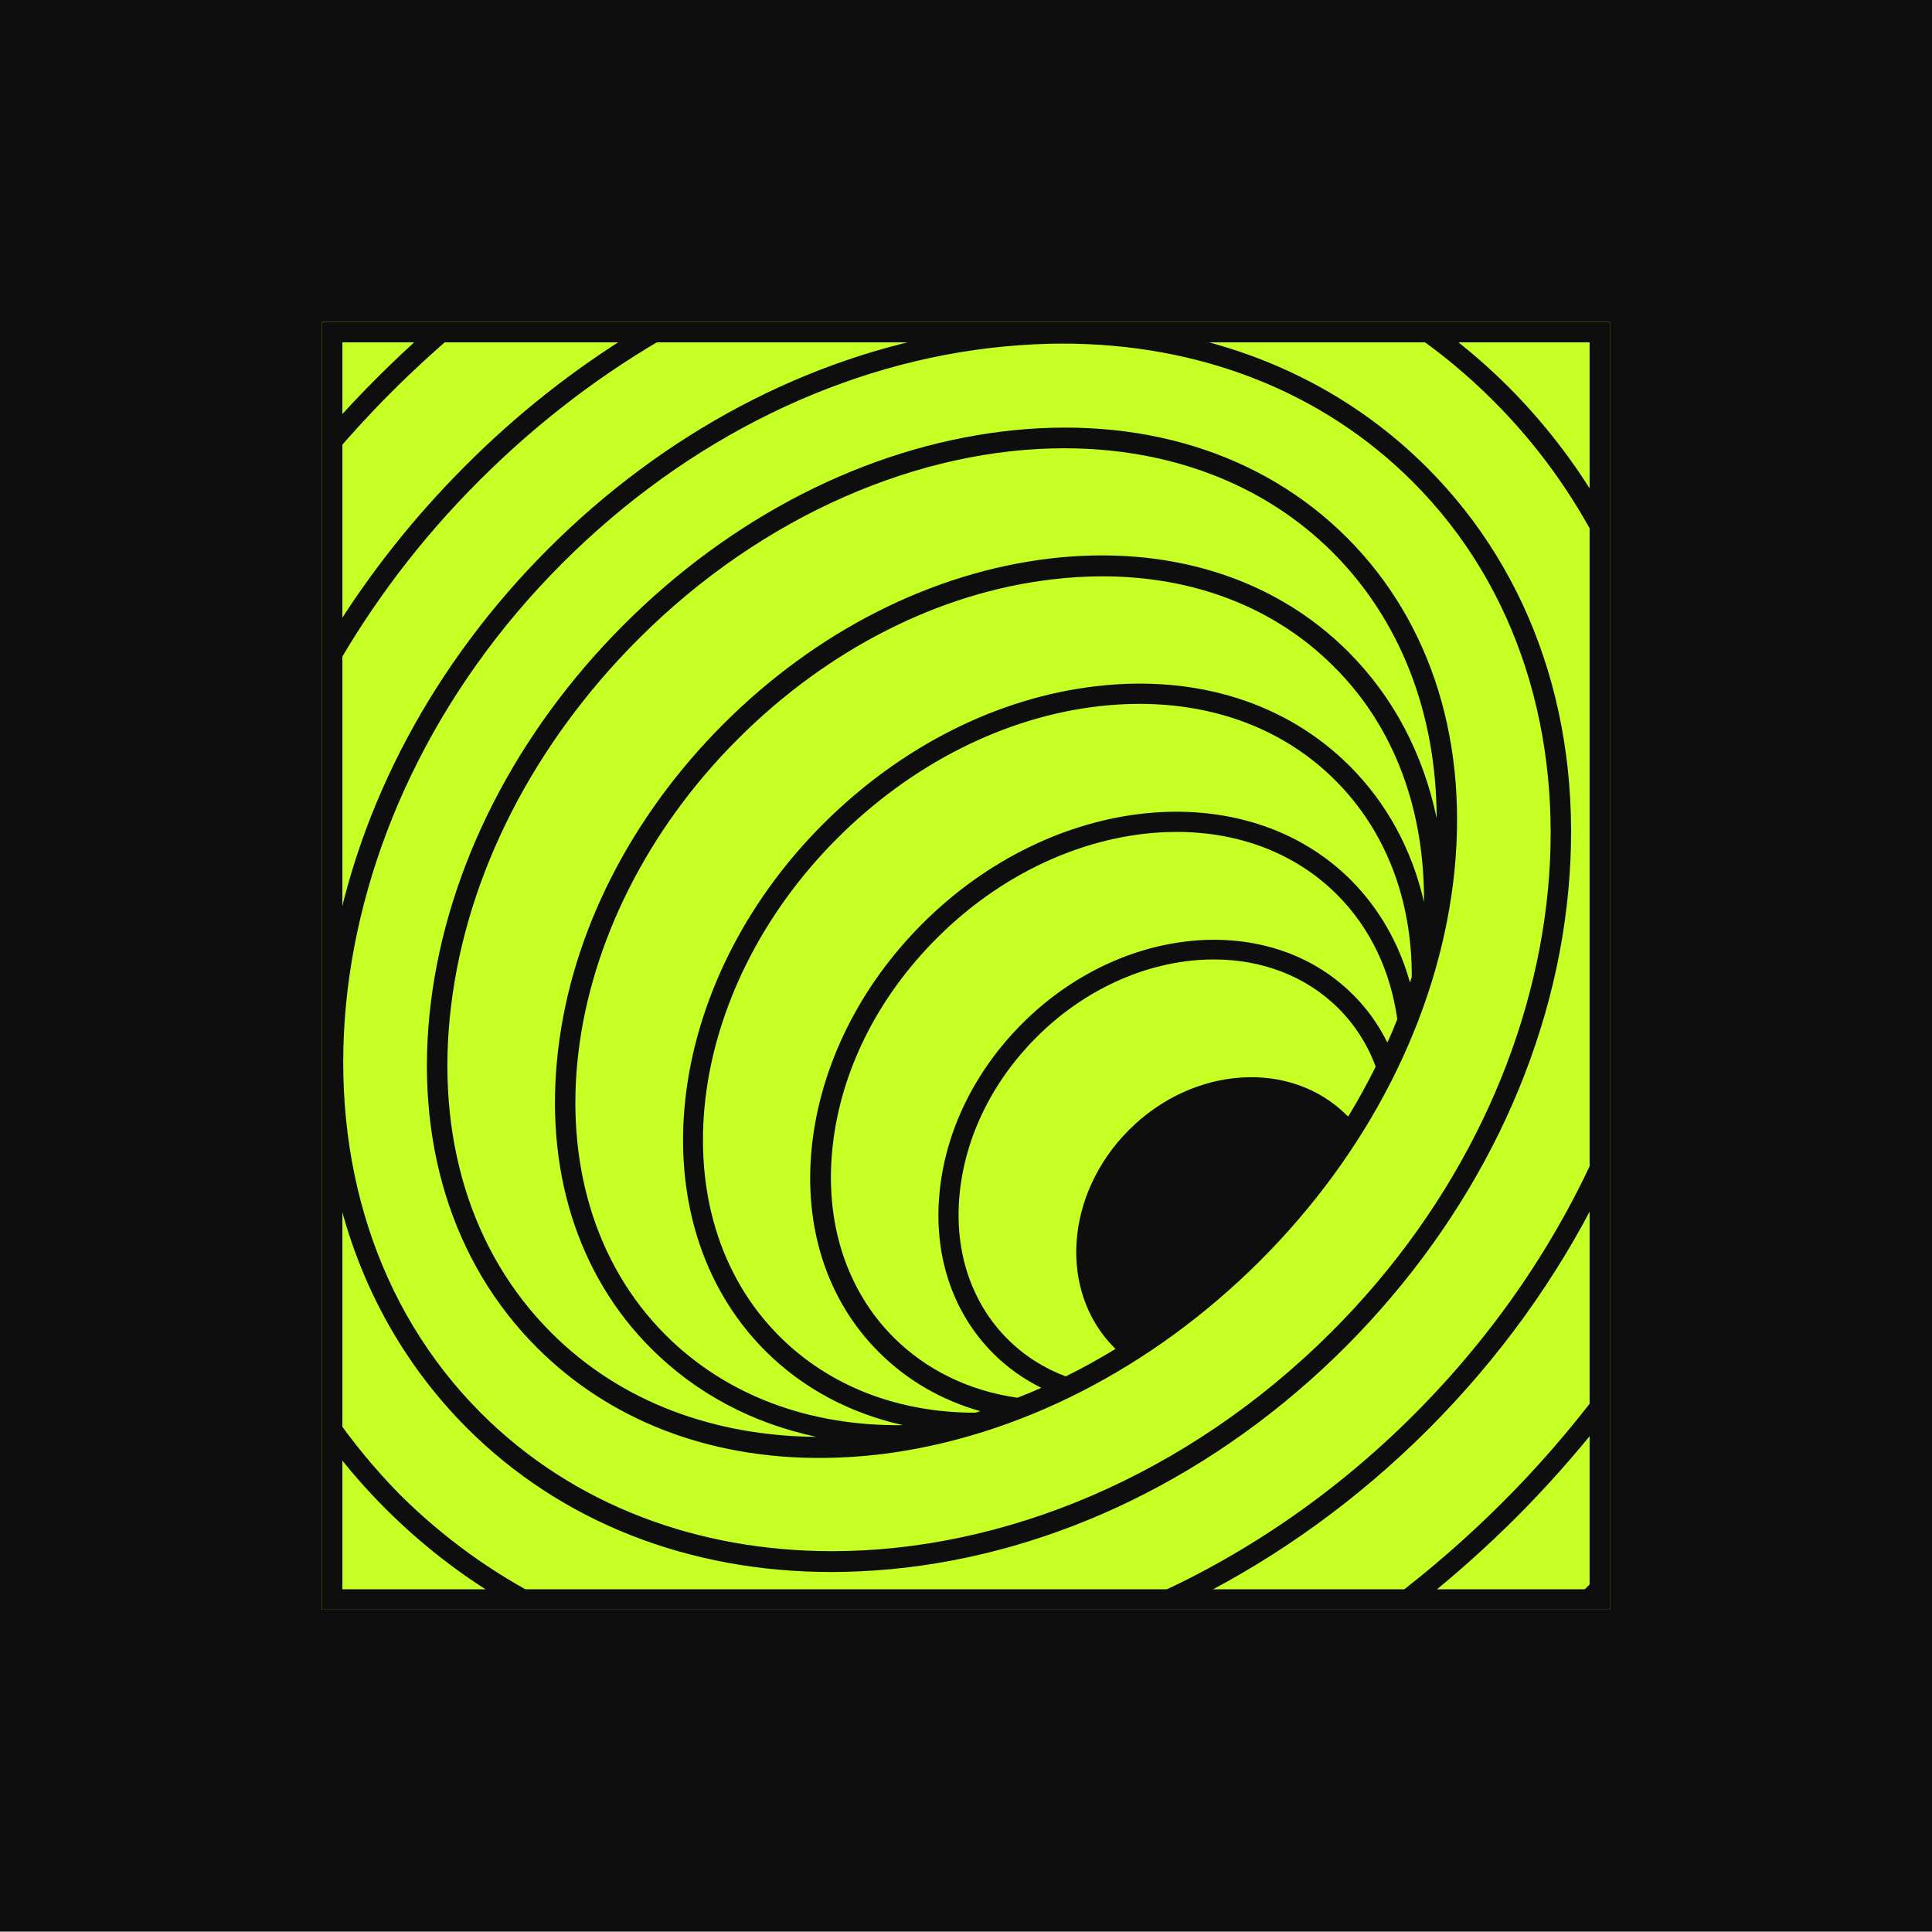
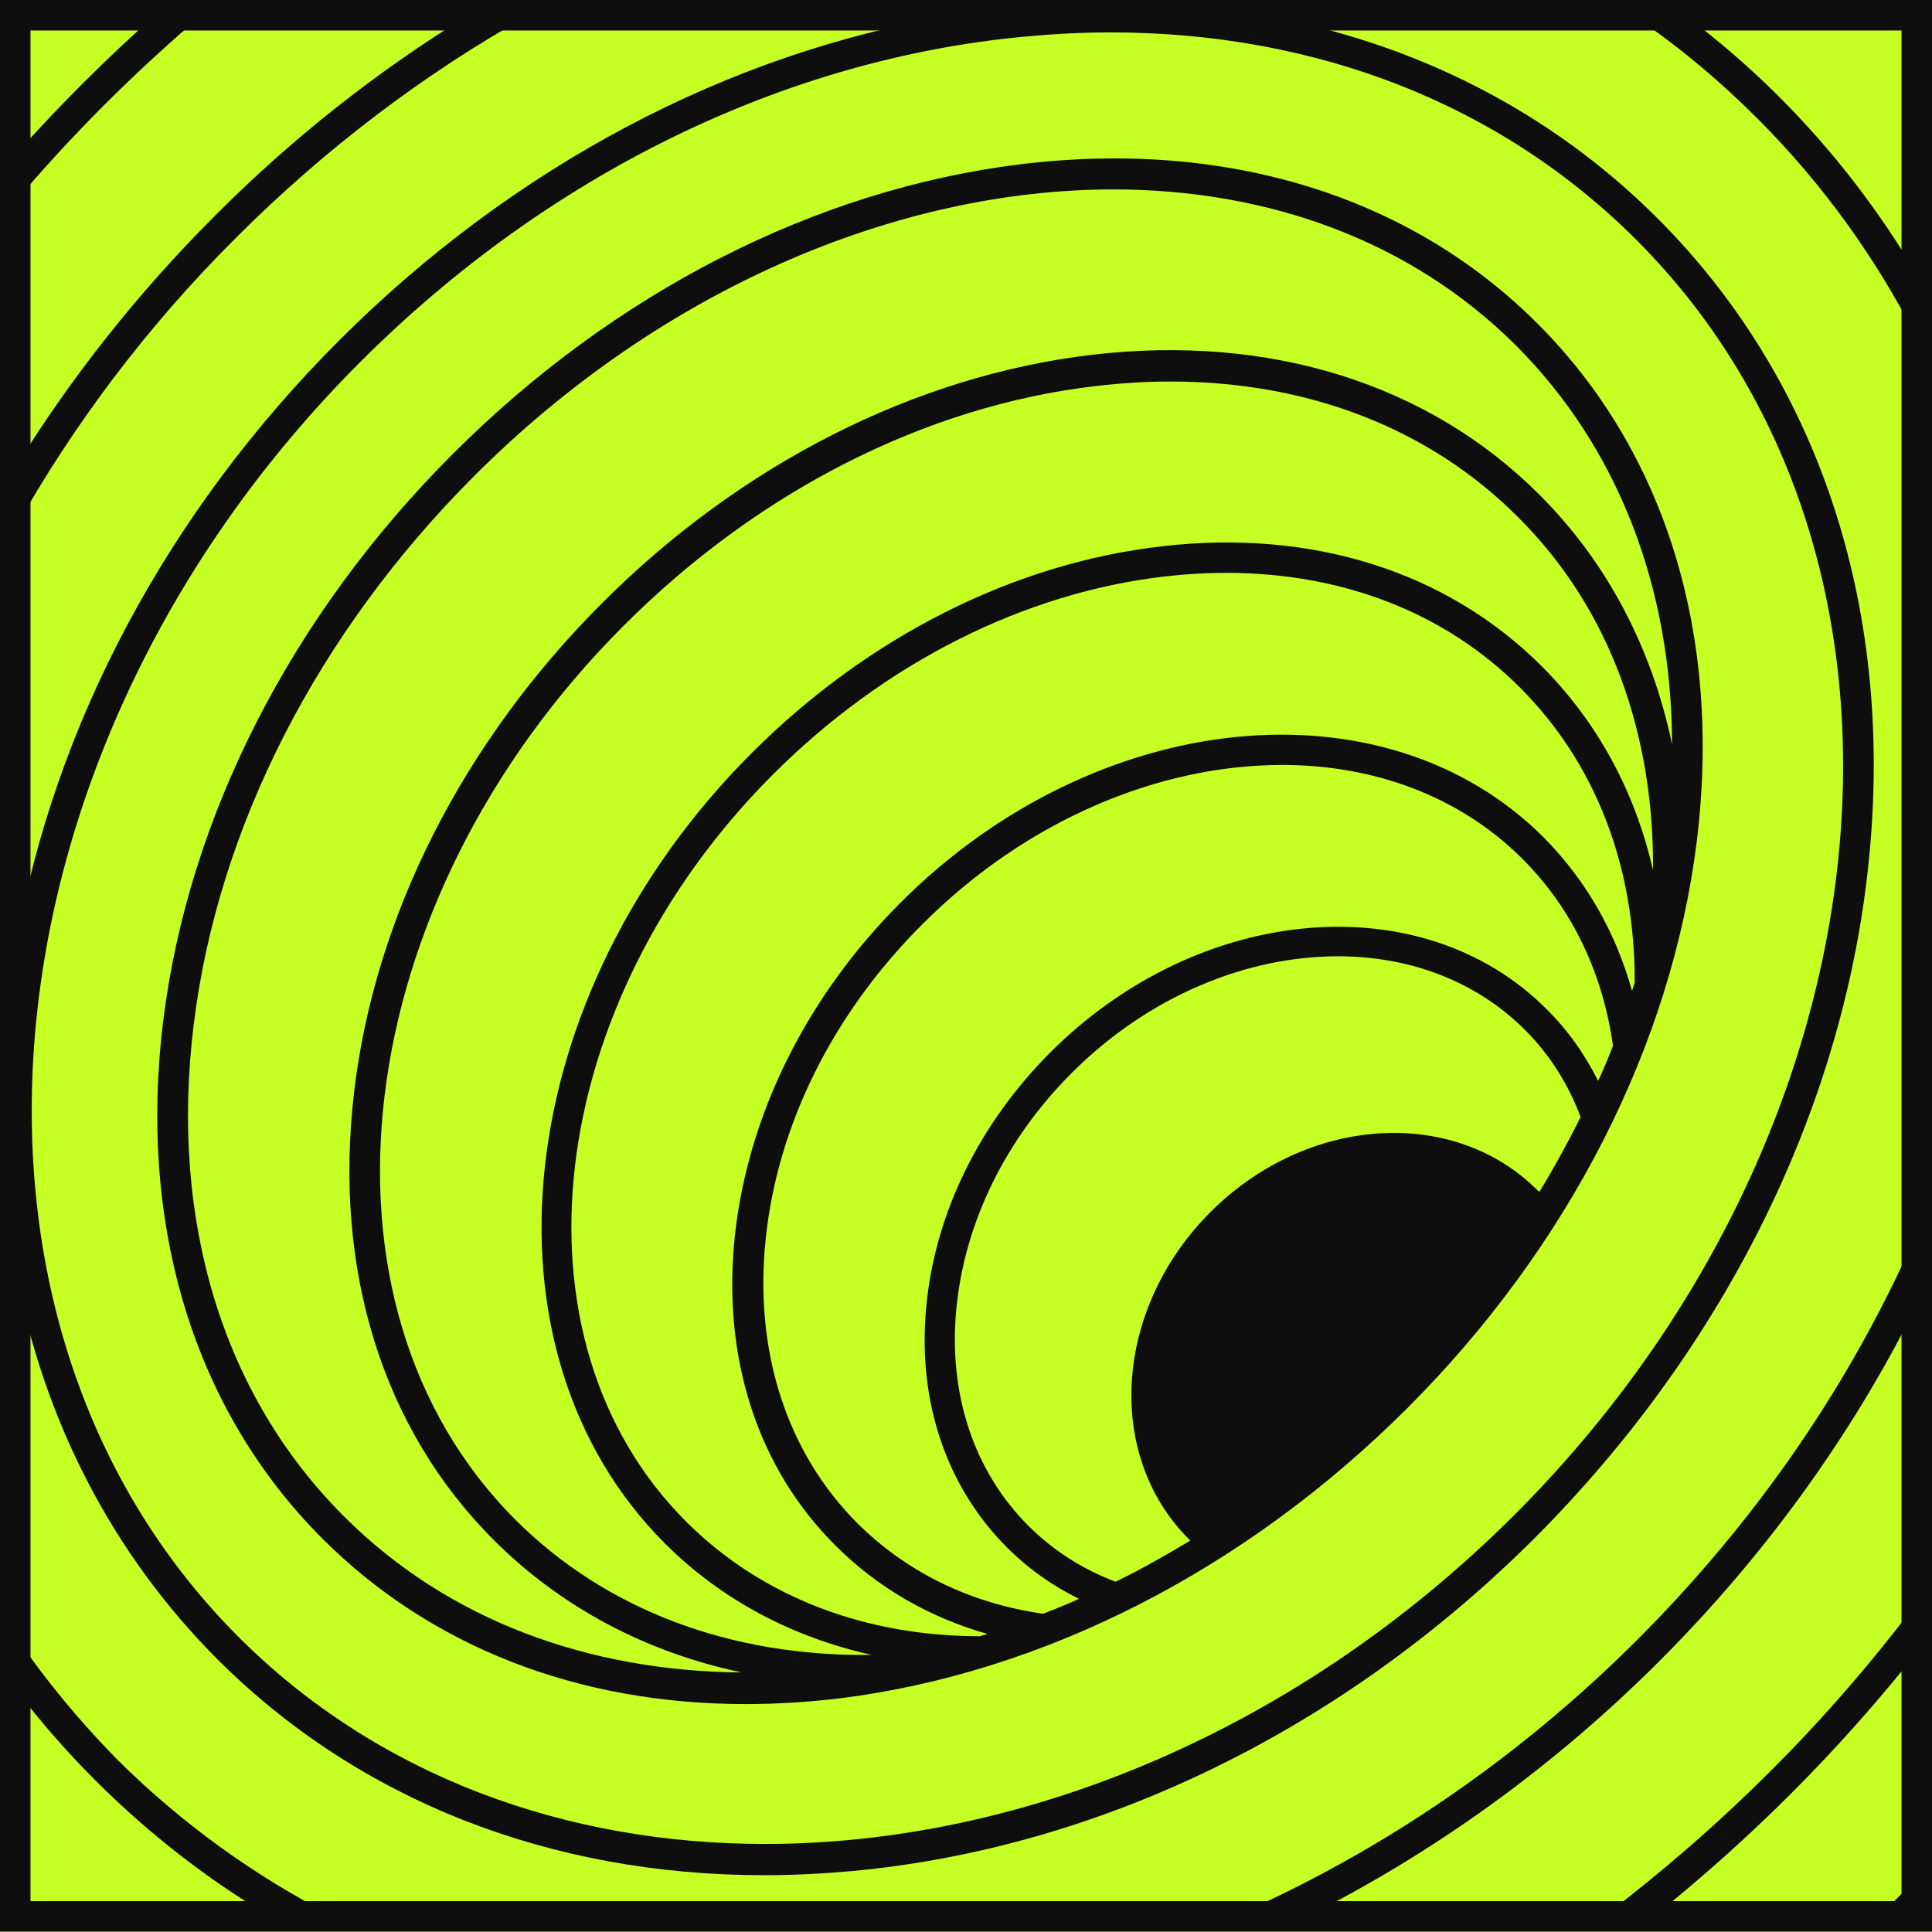
<svg xmlns="http://www.w3.org/2000/svg" viewBox="261.3 253.9 506.9 506.8">
-   <rect x="261.3" y="253.9" width="506.9" height="506.8" fill="#0E0E0E" />
-   <svg x="345.8" y="338.35" width="337.9" height="337.9" viewBox="261.3 253.9 506.9 506.8">
-     <rect x="261.3" y="253.9" width="506.9" height="506.8" fill="#C6FF24" />
-     <g aria-label="Bizarre Industries gravity-well mark">
-       <path class="st0" d="M536.9,529.8c39-39,97.3-44.1,130.1-11.4c5.6,5.6,10.1,12,13.6,18.9c1.4-3.1,2.6-6.1,3.9-9.2   c-2.6-18.6-10.4-35.7-23.7-49c-16.6-16.6-39.1-24.7-63.1-24.7c-32,0-66.8,14.3-94.3,41.7c-23.4,23.4-38,52.8-41.2,82.6   c-3.1,29.6,5.5,56.1,24.1,74.7c12.9,12.9,29.7,21,48.7,23.7c3.2-1.2,6.3-2.6,9.4-3.9c-6.9-3.4-13.3-7.9-18.9-13.5   c-15.9-15.9-23.5-38.3-21.2-63C506.5,572.4,518.1,548.6,536.9,529.8z" style="fill: none;" />
-       <path class="st0" d="M568.3,353.9c-6.4,0-13,0.4-19.7,1.2c-44.5,5.3-88.4,27.6-123.7,62.8c-72.5,72.5-85.3,177.8-28.5,234.6   c23.7,23.7,56.5,36.1,93.5,35.5c-20.5-4.6-39.3-14.3-54.3-29.3c-50.9-50.9-40.7-143.9,22.8-207.3c30.6-30.6,68.9-49.9,107.9-54.3   c39.3-4.4,74.6,6.8,99.4,31.5c14.6,14.6,24.5,32.9,29.2,53.5c0.3-35.5-11.3-68.6-35.5-92.8C636.3,366.2,604.4,353.9,568.3,353.9z" style="fill: none;" />
-       <path class="st0" d="M658.5,651.4c101.1-101.1,115.4-251.2,32-334.6c-35.5-35.5-83.8-54.4-137.9-54.4c-7.4,0-14.9,0.4-22.5,1.1   c-63.3,6-125.3,36.3-174.3,85.3c-101.1,101.1-115.4,251.2-32,334.6c36.5,36.5,85.8,54.3,138.1,54.3   C529.3,737.7,601.6,708.3,658.5,651.4z M456.9,700.9c-43.9,0-82.6-15-111-43.4c-33.6-33.6-48.4-81.8-41.8-135.7   c6.6-53.6,33.5-106.4,76-148.9c42.4-42.4,95.3-69.4,148.9-76c53.9-6.6,102.1,8.2,135.7,41.8c33.6,33.6,48.4,81.8,41.8,135.7   c-6.6,53.6-33.5,106.4-76,148.9c-42.4,42.4-95.3,69.4-148.9,76C473.2,700.4,465,700.9,456.9,700.9z" style="fill: none;" />
-       <path class="st0" d="M583,404.2c-5.1,0-10.4,0.3-15.7,0.9c-37.2,4.2-73.8,22.7-103.2,52c-60.3,60.3-70.5,148.2-22.8,196   c20.2,20.2,47.7,30,77.1,30.1c0.7-0.2,1.4-0.4,2-0.6c-15.3-4.3-28.9-12.1-39.9-23.2c-20.4-20.4-29.7-49.2-26.4-81.2   c3.3-31.7,18.8-62.8,43.5-87.5c51.2-51.2,126.9-58.9,168.7-17.1c11.3,11.3,19,25.1,23.2,40.3c0.2-0.7,0.5-1.4,0.7-2.2   c0.1-30.6-10.4-57.6-30.1-77.3C640.4,414.6,613.5,404.2,583,404.2z" style="fill: none;" />
-       <path class="st0" d="M455.9,692.8c-25.1-5.3-47.4-17-65-34.7c-29.2-29.2-42.2-70.9-36.7-117.5c5.5-46.3,28.6-91.9,65.1-128.4   c36.5-36.5,82.1-59.7,128.4-65.1c46.6-5.5,88.4,7.5,117.5,36.7c17.7,17.7,29.5,40.2,34.8,65.5c-0.1-41.5-14.3-78-41-104.7   c-27.6-27.6-65.1-40.9-105.6-40.9c-56.3,0-118.4,25.8-167.6,75.1c-41.2,41.2-67.3,92.4-73.7,144.2c-6.3,51.4,7.7,97.3,39.5,129   C378.9,679.2,415.9,692.5,455.9,692.8z" style="fill: none;" />
-       <path class="st0" d="M661.3,524.1c-12.9-12.9-30.4-19.2-49-19.2c-23.9,0-49.6,10.4-69.8,30.6c-17.5,17.5-28.2,39.5-30.3,62.1   c-2,22.3,4.7,42.4,18.9,56.7c6.6,6.6,14.4,11.5,22.9,14.7c6.6-3.3,13.2-6.9,19.6-10.8c-0.1-0.1-0.3-0.3-0.4-0.4   c-22.1-22.1-19.6-60.5,5.7-85.8c25.3-25.3,63.7-27.8,85.8-5.7c0.2,0.2,0.3,0.3,0.5,0.5c3.9-6.4,7.5-13,10.8-19.6   C672.8,538.4,667.8,530.6,661.3,524.1z" style="fill: none;" />
-       <path d="M630.5,623.4c42.4-42.4,69.4-95.3,76-148.9c6.6-53.9-8.2-102.1-41.8-135.7c-33.6-33.6-81.8-48.4-135.7-41.8   c-53.6,6.6-106.4,33.5-148.9,76c-42.4,42.4-69.4,95.3-76,148.9c-6.6,53.9,8.2,102.1,41.8,135.7c28.4,28.4,67.1,43.4,111,43.4   c8.1,0,16.3-0.5,24.7-1.5C535.2,692.8,588,665.8,630.5,623.4z M312.1,522.9c6.3-51.8,32.5-103,73.7-144.2   c49.3-49.3,111.4-75.1,167.6-75.1c40.5,0,78,13.4,105.6,40.9c26.7,26.7,40.9,63.3,41,104.7c-5.3-25.3-17-47.7-34.8-65.5   c-29.2-29.2-70.9-42.2-117.5-36.7c-46.3,5.5-91.9,28.6-128.4,65.1c-36.5,36.5-59.7,82.1-65.1,128.4c-5.5,46.6,7.5,88.4,36.7,117.5   c17.6,17.6,39.9,29.4,65,34.7c-40-0.3-77-13.6-104.3-40.9C319.8,620.1,305.8,574.3,312.1,522.9z M695,482.2   c-4.7-20.6-14.6-38.9-29.2-53.5c-24.8-24.8-60.1-36-99.4-31.5c-39,4.4-77.3,23.7-107.9,54.3c-63.4,63.4-73.6,156.4-22.8,207.3   c15,15,33.7,24.7,54.3,29.3c-37,0.5-69.8-11.8-93.5-35.5c-56.8-56.8-44.1-162.1,28.5-234.6c35.3-35.3,79.2-57.6,123.7-62.8   c6.7-0.8,13.3-1.2,19.7-1.2c36.1,0,68,12.3,91.2,35.6C683.8,413.6,695.3,446.7,695,482.2z M690.2,511.7c-0.2,0.7-0.5,1.4-0.7,2.2   c-4.2-15.1-11.9-28.9-23.2-40.3c-41.8-41.8-117.5-34.1-168.7,17.1c-24.7,24.7-40.1,55.8-43.5,87.5c-3.4,32,6,60.9,26.4,81.2   c11.1,11.1,24.7,18.9,39.9,23.2c-0.7,0.2-1.4,0.4-2,0.6c-29.5,0-56.9-9.9-77.1-30.1c-47.8-47.8-37.5-135.7,22.8-196   c29.3-29.3,66-47.8,103.2-52c5.3-0.6,10.6-0.9,15.7-0.9c30.5,0,57.4,10.4,77.1,30.1C679.9,454.1,690.3,481.1,690.2,511.7z    M525.5,659.9c5.6,5.6,12,10.1,18.9,13.5c-3.1,1.4-6.3,2.7-9.4,3.9c-19-2.7-35.7-10.8-48.7-23.7c-18.6-18.6-27.2-45.2-24.1-74.7   c3.1-29.9,17.7-59.2,41.2-82.6c27.5-27.5,62.3-41.7,94.3-41.7c24,0,46.5,8.1,63.1,24.7c13.3,13.3,21.1,30.4,23.7,49   c-1.2,3.1-2.5,6.2-3.9,9.2c-3.5-7-8-13.4-13.6-18.9c-32.7-32.7-91.1-27.6-130.1,11.4c-18.8,18.8-30.4,42.6-32.6,67   C502,621.6,509.6,644,525.5,659.9z M664.7,566.2c-22.1-22.1-60.5-19.6-85.8,5.7c-25.3,25.3-27.8,63.7-5.7,85.8   c0.1,0.1,0.3,0.3,0.4,0.4c-6.5,3.9-13,7.6-19.6,10.8c-8.5-3.2-16.3-8.1-22.9-14.7c-14.2-14.2-21-34.4-18.9-56.7   c2.1-22.6,12.8-44.6,30.3-62.1c20.2-20.2,45.9-30.6,69.8-30.6c18.6,0,36,6.3,49,19.2c6.5,6.5,11.5,14.3,14.7,23   c-3.3,6.6-6.9,13.2-10.8,19.6C665,566.5,664.9,566.3,664.7,566.2z" style="fill: #0E0E0E; fill-opacity: 1;" />
-       <path d="M751.8,477.9c6.2-65.5-13.6-124.7-55.6-166.7c-28-28-63.7-46.2-103.8-53.3h-81c-58.8,9.7-115.4,39.6-161.1,85.3   c-45.1,45.1-74.8,100.9-84.9,159v85.3c7.4,39.2,25.4,74.1,52.9,101.7c37,37,87.3,56.7,143.5,56.7c7.6,0,15.4-0.4,23.2-1.1   c65.2-6.1,128.8-37.2,179.2-87.6C714.5,606.7,745.7,543.1,751.8,477.9z M462,737.7c-52.3,0-101.6-17.8-138.1-54.3   c-83.4-83.4-69.1-233.6,32-334.6c49.1-49.1,111-79.4,174.3-85.3c7.6-0.7,15.1-1.1,22.5-1.1c54.1,0,102.4,18.9,137.9,54.4   c83.4,83.4,69.1,233.6-32,334.6C601.6,708.3,529.3,737.7,462,737.7z" style="fill: #0E0E0E; fill-opacity: 1;" />
-       <path d="M265.3,392.5c15.2-27.1,34.5-52.9,58-76.3c23.3-23.3,49.2-42.9,76.7-58.3h-15.8c-23.8,14.6-46.2,32.2-66.6,52.7   c-20.3,20.3-37.8,42.5-52.3,66V392.5z" style="fill: #0E0E0E; fill-opacity: 1;" />
-       <path d="M703.4,257.9h-13.7c11.7,7.9,22.6,17,32.7,27.1c17,17,31,36.4,41.8,57.6v-16.7c-10-16.9-22-32.5-36.1-46.6   C720.3,271.5,712,264.4,703.4,257.9z" style="fill: #0E0E0E; fill-opacity: 1;" />
-       <path d="M265.3,683.1v13.8c6.4,8.5,13.4,16.5,21,24.1c13.9,13.9,29.3,25.9,46,35.8h16.7c-20.8-10.6-40-24.4-57.1-41.4   C282,705.3,273.1,694.5,265.3,683.1z" style="fill: #0E0E0E; fill-opacity: 1;" />
-       <path d="M764.1,596.5v-18.9c-16.9,38.7-41.6,74.9-73.1,106.4c-31.8,31.8-68,56.1-105.9,72.7h19.2c33.4-16.8,64.7-39.3,92.4-67   C724.6,661.8,747.3,630.2,764.1,596.5z" style="fill: #0E0E0E; fill-opacity: 1;" />
-       <path d="M288.6,281.5c8.3-8.3,16.9-16.2,25.7-23.7h-12.2c-6.5,5.8-12.9,11.8-19.1,18c-6.1,6.1-12,12.3-17.6,18.7v12.2   C272.6,298.2,280.4,289.7,288.6,281.5z" style="fill: #0E0E0E; fill-opacity: 1;" />
-       <path d="M764.1,674.6c-11.6,15.3-24.3,30.1-38.4,44.1c-13.9,13.9-28.5,26.5-43.6,38h13.1c12.5-10,24.6-20.8,36.2-32.4   c11.7-11.7,22.6-24,32.7-36.7V674.6z" style="fill: #0E0E0E; fill-opacity: 1;" />
-       <path d="M764.1,746.8c-1.7,1.7-3.4,3.5-5.1,5.2c-1.6,1.6-3.2,3.2-4.8,4.7h9.9V746.8z" style="fill: #0E0E0E; fill-opacity: 1;" />
-       <path d="M768.1,760.7H261.3V253.9h506.9V760.7z M269.3,752.7h490.9V261.9H269.3V752.7z" style="fill: #0E0E0E; fill-opacity: 1;" />
-     </g>
-   </svg>
+   <rect x="261.3" y="253.9" width="506.9" height="506.8" fill="#C6FF24" />
+   <g aria-label="Bizarre Industries gravity-well mark">
+     <path class="st0" d="M536.9,529.8c39-39,97.3-44.1,130.1-11.4c5.6,5.6,10.1,12,13.6,18.9c1.4-3.1,2.6-6.1,3.9-9.2   c-2.6-18.6-10.4-35.7-23.7-49c-16.6-16.6-39.1-24.7-63.1-24.7c-32,0-66.8,14.3-94.3,41.7c-23.4,23.4-38,52.8-41.2,82.6   c-3.1,29.6,5.5,56.1,24.1,74.7c12.9,12.9,29.7,21,48.7,23.7c3.2-1.2,6.3-2.6,9.4-3.9c-6.9-3.4-13.3-7.9-18.9-13.5   c-15.9-15.9-23.5-38.3-21.2-63C506.5,572.4,518.1,548.6,536.9,529.8z" style="fill: none;" />
+     <path class="st0" d="M568.3,353.9c-6.4,0-13,0.4-19.7,1.2c-44.5,5.3-88.4,27.6-123.7,62.8c-72.5,72.5-85.3,177.8-28.5,234.6   c23.7,23.7,56.5,36.1,93.5,35.5c-20.5-4.6-39.3-14.3-54.3-29.3c-50.9-50.9-40.7-143.9,22.8-207.3c30.6-30.6,68.9-49.9,107.9-54.3   c39.3-4.4,74.6,6.8,99.4,31.5c14.6,14.6,24.5,32.9,29.2,53.5c0.3-35.5-11.3-68.6-35.5-92.8C636.3,366.2,604.4,353.9,568.3,353.9z" style="fill: none;" />
+     <path class="st0" d="M658.5,651.4c101.1-101.1,115.4-251.2,32-334.6c-35.5-35.5-83.8-54.4-137.9-54.4c-7.4,0-14.9,0.4-22.5,1.1   c-63.3,6-125.3,36.3-174.3,85.3c-101.1,101.1-115.4,251.2-32,334.6c36.5,36.5,85.8,54.3,138.1,54.3   C529.3,737.7,601.6,708.3,658.5,651.4z M456.9,700.9c-43.9,0-82.6-15-111-43.4c-33.6-33.6-48.4-81.8-41.8-135.7   c6.6-53.6,33.5-106.4,76-148.9c42.4-42.4,95.3-69.4,148.9-76c53.9-6.6,102.1,8.2,135.7,41.8c33.6,33.6,48.4,81.8,41.8,135.7   c-6.6,53.6-33.5,106.4-76,148.9c-42.4,42.4-95.3,69.4-148.9,76C473.2,700.4,465,700.9,456.9,700.9z" style="fill: none;" />
+     <path class="st0" d="M583,404.2c-5.1,0-10.4,0.3-15.7,0.9c-37.2,4.2-73.8,22.7-103.2,52c-60.3,60.3-70.5,148.2-22.8,196   c20.2,20.2,47.7,30,77.1,30.1c0.7-0.2,1.4-0.4,2-0.6c-15.3-4.3-28.9-12.1-39.9-23.2c-20.4-20.4-29.7-49.2-26.4-81.2   c3.3-31.7,18.8-62.8,43.5-87.5c51.2-51.2,126.9-58.9,168.7-17.1c11.3,11.3,19,25.1,23.2,40.3c0.2-0.7,0.5-1.4,0.7-2.2   c0.1-30.6-10.4-57.6-30.1-77.3C640.4,414.6,613.5,404.2,583,404.2z" style="fill: none;" />
+     <path class="st0" d="M455.9,692.8c-25.1-5.3-47.4-17-65-34.7c-29.2-29.2-42.2-70.9-36.7-117.5c5.5-46.3,28.6-91.9,65.1-128.4   c36.5-36.5,82.1-59.7,128.4-65.1c46.6-5.5,88.4,7.5,117.5,36.7c17.7,17.7,29.5,40.2,34.8,65.5c-0.1-41.5-14.3-78-41-104.7   c-27.6-27.6-65.1-40.9-105.6-40.9c-56.3,0-118.4,25.8-167.6,75.1c-41.2,41.2-67.3,92.4-73.7,144.2c-6.3,51.4,7.7,97.3,39.5,129   C378.9,679.2,415.9,692.5,455.9,692.8z" style="fill: none;" />
+     <path class="st0" d="M661.3,524.1c-12.9-12.9-30.4-19.2-49-19.2c-23.9,0-49.6,10.4-69.8,30.6c-17.5,17.5-28.2,39.5-30.3,62.1   c-2,22.3,4.7,42.4,18.9,56.7c6.6,6.6,14.4,11.5,22.9,14.7c6.6-3.3,13.2-6.9,19.6-10.8c-0.1-0.1-0.3-0.3-0.4-0.4   c-22.1-22.1-19.6-60.5,5.7-85.8c25.3-25.3,63.7-27.8,85.8-5.7c0.2,0.2,0.3,0.3,0.5,0.5c3.9-6.4,7.5-13,10.8-19.6   C672.8,538.4,667.8,530.6,661.3,524.1z" style="fill: none;" />
+     <path d="M630.5,623.4c42.4-42.4,69.4-95.3,76-148.9c6.6-53.9-8.2-102.1-41.8-135.7c-33.6-33.6-81.8-48.4-135.7-41.8   c-53.6,6.6-106.4,33.5-148.9,76c-42.4,42.4-69.4,95.3-76,148.9c-6.6,53.9,8.2,102.1,41.8,135.7c28.4,28.4,67.1,43.4,111,43.4   c8.1,0,16.3-0.5,24.7-1.5C535.2,692.8,588,665.8,630.5,623.4z M312.1,522.9c6.3-51.8,32.5-103,73.7-144.2   c49.3-49.3,111.4-75.1,167.6-75.1c40.5,0,78,13.4,105.6,40.9c26.7,26.7,40.9,63.3,41,104.7c-5.3-25.3-17-47.7-34.8-65.5   c-29.2-29.2-70.9-42.2-117.5-36.7c-46.3,5.5-91.9,28.6-128.4,65.1c-36.5,36.5-59.7,82.1-65.1,128.4c-5.5,46.6,7.5,88.4,36.7,117.5   c17.6,17.6,39.9,29.4,65,34.7c-40-0.3-77-13.6-104.3-40.9C319.8,620.1,305.8,574.3,312.1,522.9z M695,482.2   c-4.7-20.6-14.6-38.9-29.2-53.5c-24.8-24.8-60.1-36-99.4-31.5c-39,4.4-77.3,23.7-107.9,54.3c-63.4,63.4-73.6,156.4-22.8,207.3   c15,15,33.7,24.7,54.3,29.3c-37,0.5-69.8-11.8-93.5-35.5c-56.8-56.8-44.1-162.1,28.5-234.6c35.3-35.3,79.2-57.6,123.7-62.8   c6.7-0.8,13.3-1.2,19.7-1.2c36.1,0,68,12.3,91.2,35.6C683.8,413.6,695.3,446.7,695,482.2z M690.2,511.7c-0.2,0.7-0.5,1.4-0.7,2.2   c-4.2-15.1-11.9-28.9-23.2-40.3c-41.8-41.8-117.5-34.1-168.7,17.1c-24.7,24.7-40.1,55.8-43.5,87.5c-3.4,32,6,60.9,26.4,81.2   c11.1,11.1,24.7,18.9,39.9,23.2c-0.7,0.2-1.4,0.4-2,0.6c-29.5,0-56.9-9.9-77.1-30.1c-47.8-47.8-37.5-135.7,22.8-196   c29.3-29.3,66-47.8,103.2-52c5.3-0.6,10.6-0.9,15.7-0.9c30.5,0,57.4,10.4,77.1,30.1C679.9,454.1,690.3,481.1,690.2,511.7z    M525.5,659.9c5.6,5.6,12,10.1,18.9,13.5c-3.1,1.4-6.3,2.7-9.4,3.9c-19-2.7-35.7-10.8-48.7-23.7c-18.6-18.6-27.2-45.2-24.1-74.7   c3.1-29.9,17.7-59.2,41.2-82.6c27.5-27.5,62.3-41.7,94.3-41.7c24,0,46.5,8.1,63.1,24.7c13.3,13.3,21.1,30.4,23.7,49   c-1.2,3.1-2.5,6.2-3.9,9.2c-3.5-7-8-13.4-13.6-18.9c-32.7-32.7-91.1-27.6-130.1,11.4c-18.8,18.8-30.4,42.6-32.6,67   C502,621.6,509.6,644,525.5,659.9z M664.7,566.2c-22.1-22.1-60.5-19.6-85.8,5.7c-25.3,25.3-27.8,63.7-5.7,85.8   c0.1,0.1,0.3,0.3,0.4,0.4c-6.5,3.9-13,7.6-19.6,10.8c-8.5-3.2-16.3-8.1-22.9-14.7c-14.2-14.2-21-34.4-18.9-56.7   c2.1-22.6,12.8-44.6,30.3-62.1c20.2-20.2,45.9-30.6,69.8-30.6c18.6,0,36,6.3,49,19.2c6.5,6.5,11.5,14.3,14.7,23   c-3.3,6.6-6.9,13.2-10.8,19.6C665,566.5,664.9,566.3,664.7,566.2z" style="fill: #0E0E0E; fill-opacity: 1;" />
+     <path d="M751.8,477.9c6.2-65.5-13.6-124.7-55.6-166.7c-28-28-63.7-46.2-103.8-53.3h-81c-58.8,9.7-115.4,39.6-161.1,85.3   c-45.1,45.1-74.8,100.9-84.9,159v85.3c7.4,39.2,25.4,74.1,52.9,101.7c37,37,87.3,56.7,143.5,56.7c7.6,0,15.4-0.4,23.2-1.1   c65.2-6.1,128.8-37.2,179.2-87.6C714.5,606.7,745.7,543.1,751.8,477.9z M462,737.7c-52.3,0-101.6-17.8-138.1-54.3   c-83.4-83.4-69.1-233.6,32-334.6c49.1-49.1,111-79.4,174.3-85.3c7.6-0.7,15.1-1.1,22.5-1.1c54.1,0,102.4,18.9,137.9,54.4   c83.4,83.4,69.1,233.6-32,334.6C601.6,708.3,529.3,737.7,462,737.7z" style="fill: #0E0E0E; fill-opacity: 1;" />
+     <path d="M265.3,392.5c15.2-27.1,34.5-52.9,58-76.3c23.3-23.3,49.2-42.9,76.7-58.3h-15.8c-23.8,14.6-46.2,32.2-66.6,52.7   c-20.3,20.3-37.8,42.5-52.3,66V392.5z" style="fill: #0E0E0E; fill-opacity: 1;" />
+     <path d="M703.4,257.9h-13.7c11.7,7.9,22.6,17,32.7,27.1c17,17,31,36.4,41.8,57.6v-16.7c-10-16.9-22-32.5-36.1-46.6   C720.3,271.5,712,264.4,703.4,257.9z" style="fill: #0E0E0E; fill-opacity: 1;" />
+     <path d="M265.3,683.1v13.8c6.4,8.5,13.4,16.5,21,24.1c13.9,13.9,29.3,25.9,46,35.8h16.7c-20.8-10.6-40-24.4-57.1-41.4   C282,705.3,273.1,694.5,265.3,683.1z" style="fill: #0E0E0E; fill-opacity: 1;" />
+     <path d="M764.1,596.5v-18.9c-16.9,38.7-41.6,74.9-73.1,106.4c-31.8,31.8-68,56.1-105.9,72.7h19.2c33.4-16.8,64.7-39.3,92.4-67   C724.6,661.8,747.3,630.2,764.1,596.5z" style="fill: #0E0E0E; fill-opacity: 1;" />
+     <path d="M288.6,281.5c8.3-8.3,16.9-16.2,25.7-23.7h-12.2c-6.5,5.8-12.9,11.8-19.1,18c-6.1,6.1-12,12.3-17.6,18.7v12.2   C272.6,298.2,280.4,289.7,288.6,281.5z" style="fill: #0E0E0E; fill-opacity: 1;" />
+     <path d="M764.1,674.6c-11.6,15.3-24.3,30.1-38.4,44.1c-13.9,13.9-28.5,26.5-43.6,38h13.1c12.5-10,24.6-20.8,36.2-32.4   c11.7-11.7,22.6-24,32.7-36.7V674.6z" style="fill: #0E0E0E; fill-opacity: 1;" />
+     <path d="M764.1,746.8c-1.7,1.7-3.4,3.5-5.1,5.2c-1.6,1.6-3.2,3.2-4.8,4.7h9.9V746.8z" style="fill: #0E0E0E; fill-opacity: 1;" />
+     <path d="M768.1,760.7H261.3V253.9h506.9V760.7z M269.3,752.7h490.9V261.9H269.3V752.7z" style="fill: #0E0E0E; fill-opacity: 1;" />
+   </g>
</svg>
